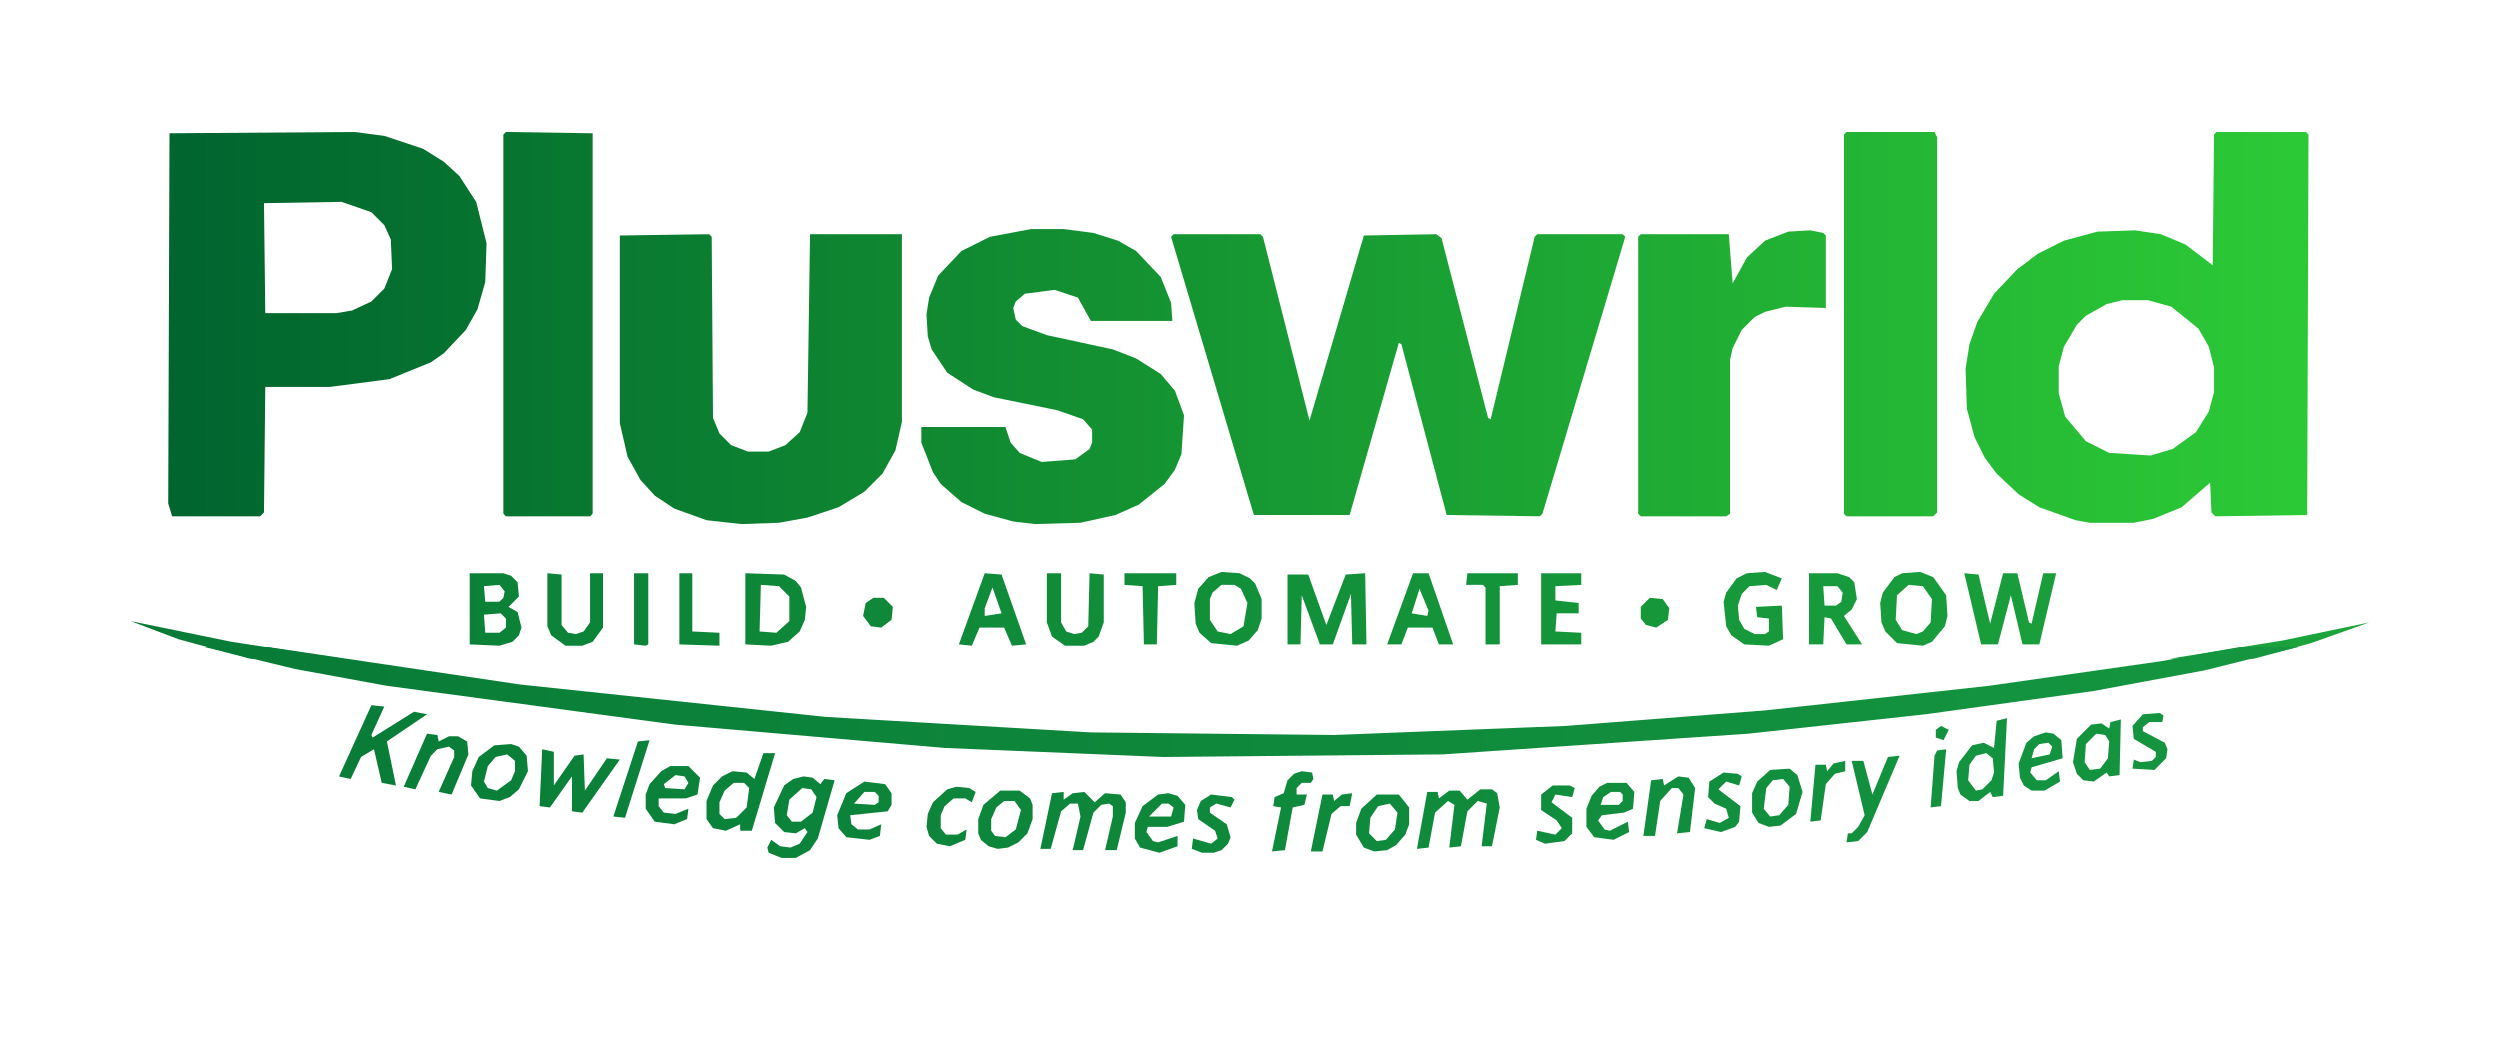
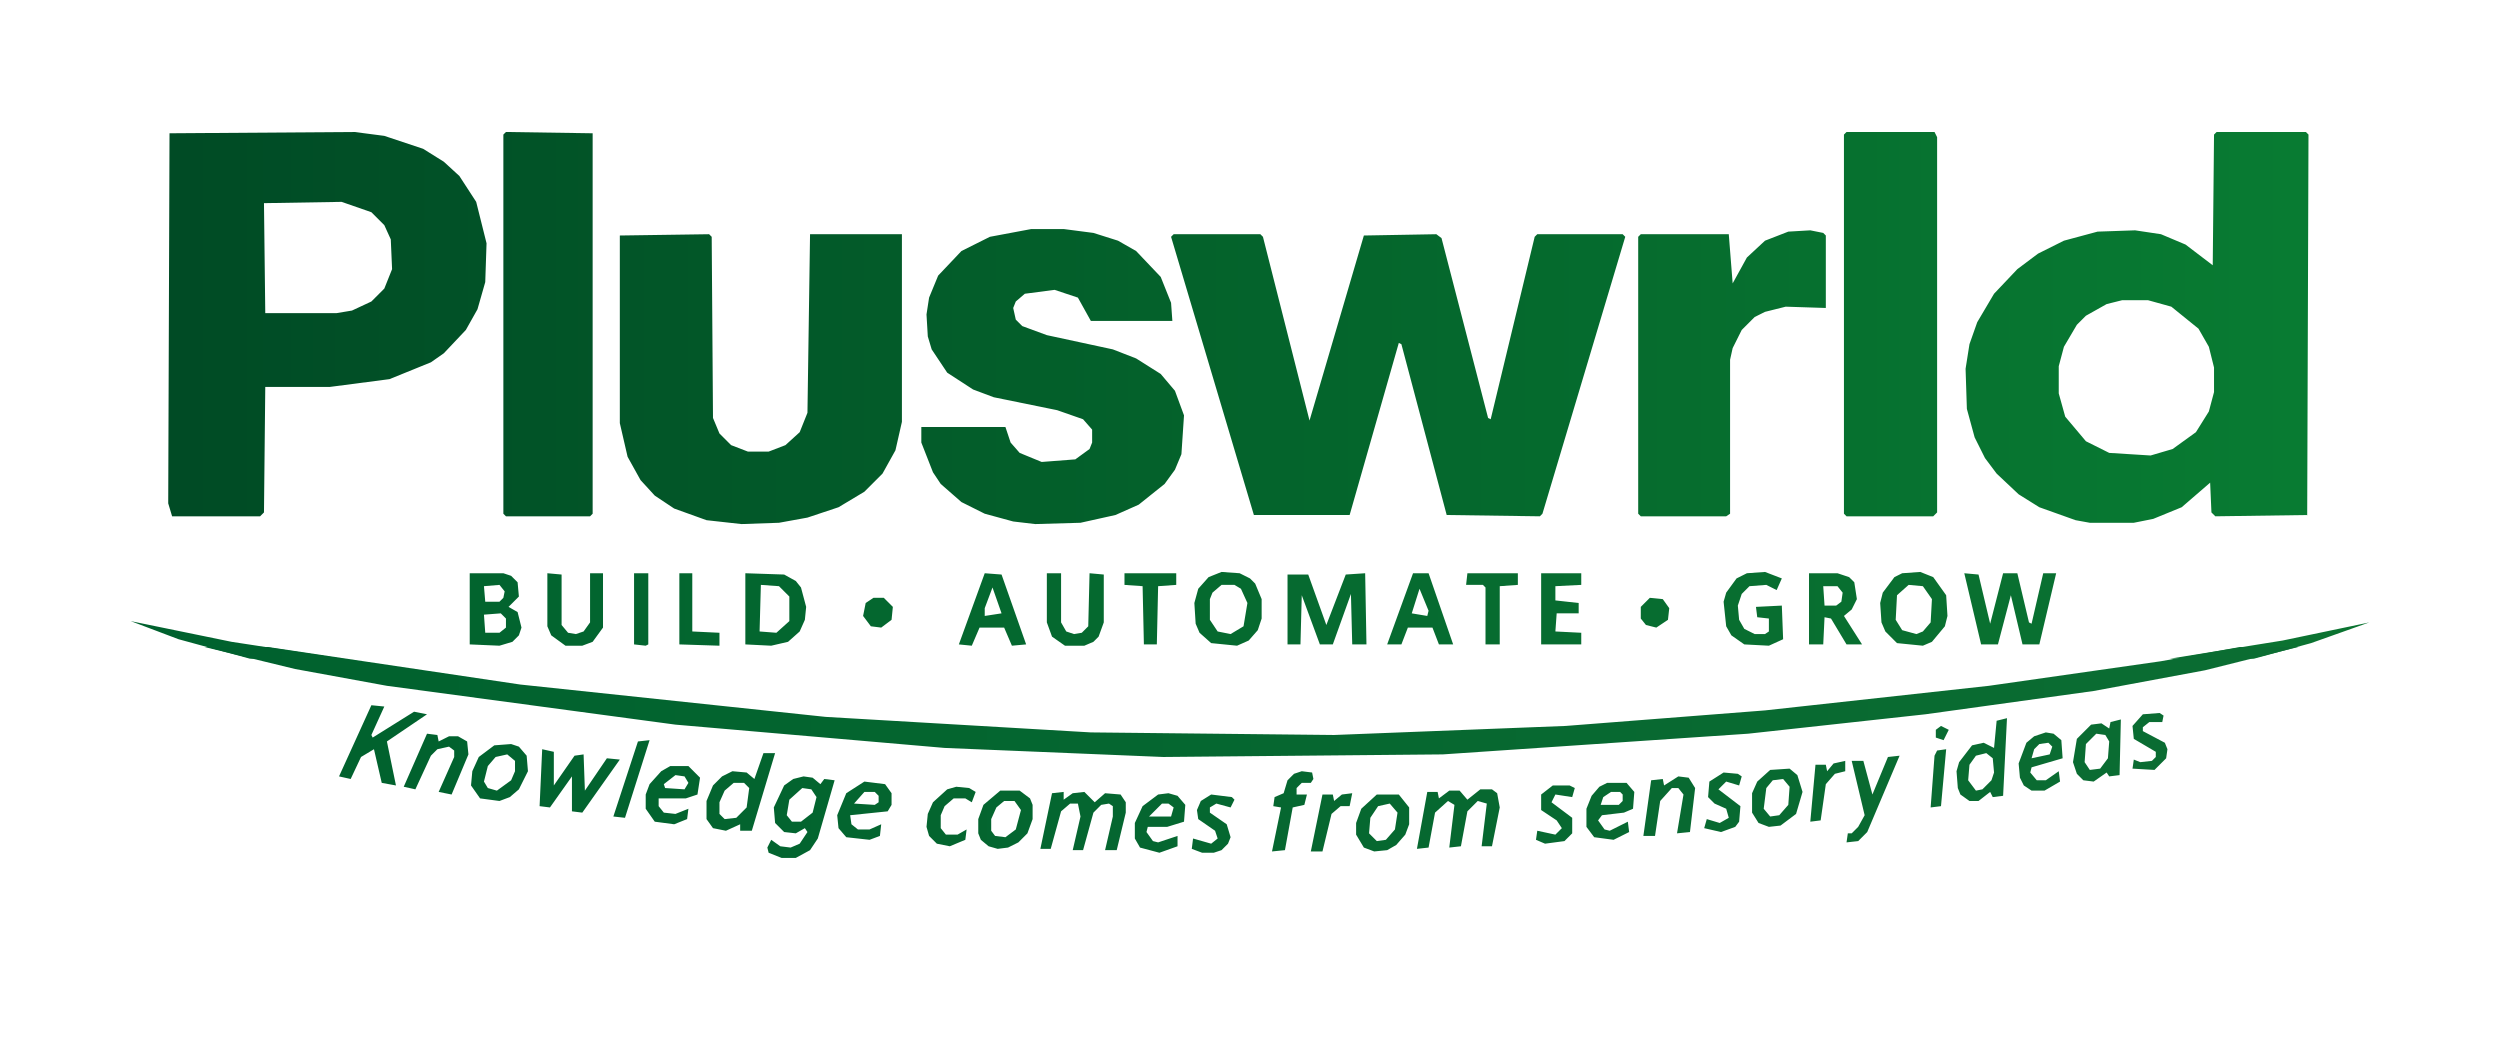
<svg xmlns="http://www.w3.org/2000/svg" width="1932" height="814" viewBox="0 0 1932 814" role="img" aria-labelledby="title desc" shape-rendering="geometricPrecision">
  <defs>
    <linearGradient id="word" x1="0" y1="0" x2="1" y2="0">
-       <stop offset="0" stop-color="#00652f" />
-       <stop offset="1" stop-color="#2cc936" />
+       <stop offset="0" stop-color="#004b25" />
+       <stop offset="1" stop-color="#087b32" />
    </linearGradient>
    <linearGradient id="mid" x1="0" y1="0" x2="1" y2="0">
-       <stop offset="0" stop-color="#087b37" />
-       <stop offset="1" stop-color="#1ca43c" />
+       <stop offset="0" stop-color="#00612e" />
+       <stop offset="1" stop-color="#0b7331" />
    </linearGradient>
    <linearGradient id="low" x1="0" y1="0" x2="1" y2="0">
-       <stop offset="0" stop-color="#087b37" />
-       <stop offset="1" stop-color="#159640" />
+       <stop offset="0" stop-color="#00612e" />
+       <stop offset="1" stop-color="#0b6d32" />
    </linearGradient>
  </defs>
  <path d="M 905,183 L 969,398 L 1043,398 L 1081,265 L 1083,266 L 1118,398 L 1190,399 L 1192,397 L 1256,183 L 1254,181 L 1188,181 L 1186,183 L 1152,324 L 1150,323 L 1114,184 L 1110,181 L 1054,182 L 1012,325 L 976,183 L 974,181 L 907,181 Z M 479,182 L 479,327 L 485,353 L 495,371 L 506,383 L 521,393 L 546,402 L 573,405 L 602,404 L 624,400 L 648,392 L 668,380 L 682,366 L 692,348 L 697,326 L 697,181 L 626,181 L 624,319 L 618,334 L 607,344 L 594,349 L 578,349 L 565,344 L 556,335 L 551,323 L 550,183 L 548,181 Z M 1409,180 L 1399,178 L 1382,179 L 1364,186 L 1350,199 L 1339,219 L 1336,181 L 1268,181 L 1266,183 L 1266,397 L 1268,399 L 1334,399 L 1337,397 L 1337,278 L 1339,269 L 1346,255 L 1356,245 L 1364,241 L 1380,237 L 1411,238 L 1411,182 Z M 765,183 L 743,194 L 725,213 L 718,230 L 716,243 L 717,260 L 720,270 L 732,288 L 752,301 L 768,307 L 817,317 L 837,324 L 844,332 L 844,342 L 842,347 L 831,355 L 805,357 L 788,350 L 781,342 L 777,330 L 712,330 L 712,342 L 721,365 L 727,374 L 743,388 L 761,397 L 783,403 L 800,405 L 835,404 L 862,398 L 880,390 L 900,374 L 908,363 L 913,351 L 915,321 L 908,302 L 897,289 L 878,277 L 860,270 L 809,259 L 790,252 L 785,247 L 783,238 L 785,233 L 792,227 L 815,224 L 833,230 L 843,248 L 906,248 L 905,234 L 897,214 L 878,194 L 864,186 L 845,180 L 822,177 L 797,177 Z M 1782,102 L 1713,102 L 1711,104 L 1710,205 L 1689,189 L 1670,181 L 1650,178 L 1621,179 L 1595,186 L 1575,196 L 1559,208 L 1541,227 L 1528,249 L 1522,266 L 1519,285 L 1520,316 L 1526,338 L 1534,354 L 1543,366 L 1560,382 L 1576,392 L 1604,402 L 1615,404 L 1649,404 L 1664,401 L 1686,392 L 1708,373 L 1709,396 L 1712,399 L 1783,398 L 1784,104 Z M 1628,235 L 1640,232 L 1660,232 L 1678,237 L 1699,254 L 1707,268 L 1711,284 L 1711,303 L 1707,318 L 1697,334 L 1679,347 L 1662,352 L 1630,350 L 1612,341 L 1596,322 L 1591,304 L 1591,283 L 1595,268 L 1605,251 L 1612,244 Z M 1427,102 L 1425,104 L 1425,397 L 1427,399 L 1494,399 L 1497,396 L 1497,106 L 1495,102 Z M 391,102 L 389,104 L 389,397 L 391,399 L 456,399 L 458,397 L 458,103 Z M 327,115 L 297,105 L 274,102 L 131,103 L 130,389 L 133,399 L 201,399 L 204,396 L 205,299 L 255,299 L 301,293 L 333,280 L 343,273 L 360,255 L 369,239 L 375,218 L 376,188 L 368,156 L 355,136 L 343,125 Z M 204,157 L 264,156 L 287,164 L 297,174 L 302,185 L 303,208 L 297,223 L 287,233 L 272,240 L 260,242 L 205,242 Z" fill="url(#word)" fill-rule="evenodd" />
  <path d="M 1831,481 L 1764,495 L 1677,509 L 1742,509 L 1786,497 Z M 101,480 L 138,494 L 193,509 L 264,509 L 179,496 Z M 1275,462 L 1268,469 L 1268,478 L 1272,483 L 1280,485 L 1289,479 L 1290,470 L 1285,463 Z M 675,462 L 669,466 L 667,476 L 673,484 L 681,485 L 689,479 L 690,469 L 683,462 Z M 1518,443 L 1531,498 L 1544,498 L 1554,460 L 1563,498 L 1576,498 L 1589,443 L 1579,443 L 1570,482 L 1568,481 L 1559,443 L 1548,443 L 1538,482 L 1529,444 Z M 1398,443 L 1398,498 L 1409,498 L 1410,477 L 1415,478 L 1427,498 L 1439,498 L 1425,476 L 1431,471 L 1435,463 L 1433,450 L 1429,446 L 1420,443 Z M 1409,453 L 1420,453 L 1424,458 L 1423,465 L 1419,468 L 1410,468 Z M 1191,443 L 1191,498 L 1222,498 L 1222,489 L 1202,488 L 1203,474 L 1220,474 L 1220,466 L 1202,464 L 1202,453 L 1222,452 L 1222,443 Z M 1134,443 L 1133,452 L 1146,452 L 1148,454 L 1148,498 L 1159,498 L 1159,453 L 1173,452 L 1173,443 Z M 1092,443 L 1072,498 L 1083,498 L 1088,485 L 1107,485 L 1112,498 L 1123,498 L 1104,443 Z M 1097,455 L 1104,472 L 1103,476 L 1091,474 Z M 995,444 L 995,498 L 1005,498 L 1006,460 L 1020,498 L 1030,498 L 1044,459 L 1045,498 L 1056,498 L 1055,443 L 1040,444 L 1025,483 L 1011,444 Z M 869,443 L 869,452 L 883,453 L 884,498 L 894,498 L 895,453 L 909,452 L 909,443 Z M 809,443 L 809,481 L 813,492 L 823,499 L 838,499 L 845,496 L 849,492 L 853,481 L 853,444 L 842,443 L 841,484 L 836,489 L 830,490 L 824,488 L 820,481 L 820,443 Z M 761,443 L 741,498 L 751,499 L 757,485 L 776,485 L 782,499 L 793,498 L 774,444 Z M 767,454 L 774,474 L 761,476 L 761,470 Z M 576,443 L 576,498 L 596,499 L 609,496 L 618,488 L 622,479 L 623,469 L 619,454 L 615,449 L 606,444 Z M 588,452 L 602,453 L 610,461 L 610,480 L 600,489 L 587,488 Z M 525,443 L 525,498 L 556,499 L 556,489 L 535,488 L 535,443 Z M 490,443 L 490,498 L 499,499 L 501,498 L 501,443 Z M 423,443 L 423,484 L 426,491 L 437,499 L 450,499 L 458,496 L 466,485 L 466,443 L 456,443 L 456,481 L 451,488 L 445,490 L 439,489 L 434,483 L 434,444 Z M 363,443 L 363,498 L 386,499 L 396,496 L 401,491 L 403,485 L 400,473 L 393,469 L 401,461 L 400,450 L 395,445 L 389,443 Z M 374,475 L 387,474 L 391,478 L 391,485 L 386,489 L 375,489 Z M 374,453 L 386,452 L 390,457 L 389,462 L 386,465 L 375,465 Z M 1470,443 L 1464,446 L 1455,458 L 1453,466 L 1454,481 L 1457,488 L 1466,497 L 1486,499 L 1493,496 L 1503,484 L 1505,476 L 1504,460 L 1494,446 L 1484,442 Z M 1475,452 L 1486,453 L 1493,463 L 1492,481 L 1486,488 L 1481,490 L 1470,487 L 1465,479 L 1466,460 Z M 1350,443 L 1342,447 L 1334,458 L 1332,465 L 1334,484 L 1338,491 L 1348,498 L 1367,499 L 1378,494 L 1377,468 L 1357,469 L 1358,477 L 1367,478 L 1367,488 L 1364,490 L 1356,490 L 1348,486 L 1344,479 L 1343,468 L 1346,459 L 1352,453 L 1365,452 L 1373,456 L 1377,447 L 1364,442 Z M 944,442 L 934,446 L 926,455 L 923,466 L 924,482 L 927,489 L 936,497 L 956,499 L 965,495 L 972,487 L 975,478 L 975,463 L 970,451 L 966,447 L 958,443 Z M 944,452 L 954,452 L 959,455 L 964,466 L 961,484 L 951,490 L 941,488 L 935,479 L 935,463 L 937,458 Z" fill="url(#mid)" fill-rule="evenodd" />
  <path d="M 952,616 L 936,614 L 928,619 L 925,626 L 926,633 L 939,642 L 941,648 L 936,652 L 922,648 L 921,656 L 929,659 L 938,659 L 944,657 L 949,652 L 951,647 L 948,637 L 935,628 L 935,624 L 940,621 L 951,624 L 954,618 Z M 1081,614 L 1064,614 L 1052,625 L 1048,636 L 1048,645 L 1054,655 L 1062,658 L 1072,657 L 1079,653 L 1086,645 L 1089,637 L 1089,624 Z M 1074,621 L 1080,628 L 1078,641 L 1071,649 L 1064,650 L 1058,644 L 1059,632 L 1065,623 Z M 1045,613 L 1037,614 L 1031,619 L 1030,614 L 1022,614 L 1013,658 L 1022,658 L 1029,629 L 1036,623 L 1043,623 Z M 910,615 L 903,613 L 895,614 L 883,623 L 877,636 L 877,648 L 881,655 L 896,659 L 910,654 L 910,646 L 895,651 L 891,650 L 886,643 L 887,639 L 902,639 L 915,635 L 916,622 Z M 907,624 L 905,631 L 888,631 L 898,621 L 903,621 Z M 813,613 L 804,656 L 812,656 L 820,627 L 827,621 L 833,621 L 835,631 L 829,657 L 837,657 L 845,628 L 851,622 L 857,621 L 860,623 L 860,631 L 854,657 L 863,657 L 870,628 L 870,620 L 866,614 L 854,613 L 846,620 L 838,612 L 829,613 L 822,618 L 822,612 Z M 1157,613 L 1153,610 L 1144,610 L 1134,618 L 1128,611 L 1120,611 L 1112,617 L 1111,612 L 1103,612 L 1095,656 L 1104,655 L 1109,628 L 1119,619 L 1124,622 L 1120,655 L 1129,654 L 1134,627 L 1142,619 L 1149,621 L 1145,654 L 1153,654 L 1159,624 Z M 788,611 L 773,611 L 760,622 L 756,633 L 756,644 L 758,649 L 764,654 L 771,656 L 779,655 L 787,651 L 794,644 L 798,633 L 798,622 L 796,617 Z M 784,619 L 789,626 L 785,641 L 777,647 L 769,646 L 766,642 L 766,633 L 770,624 L 776,619 Z M 749,609 L 739,608 L 732,610 L 721,620 L 717,629 L 716,639 L 718,646 L 724,652 L 734,654 L 746,649 L 747,641 L 740,645 L 731,645 L 727,640 L 727,630 L 730,623 L 737,617 L 746,617 L 751,620 L 754,612 Z M 1213,607 L 1200,607 L 1191,614 L 1191,626 L 1203,634 L 1207,640 L 1202,645 L 1188,642 L 1187,649 L 1194,652 L 1209,650 L 1215,644 L 1215,632 L 1199,620 L 1202,614 L 1215,616 L 1217,609 Z M 1257,605 L 1242,605 L 1236,608 L 1230,615 L 1226,625 L 1226,639 L 1232,647 L 1247,649 L 1259,643 L 1258,635 L 1244,642 L 1240,641 L 1235,634 L 1238,630 L 1255,628 L 1262,625 L 1263,612 Z M 1237,622 L 1239,616 L 1245,612 L 1252,612 L 1254,614 L 1254,619 L 1251,622 Z M 684,606 L 668,604 L 654,613 L 647,630 L 648,640 L 654,647 L 672,649 L 680,646 L 681,637 L 672,641 L 663,641 L 658,637 L 657,630 L 686,627 L 689,622 L 689,613 Z M 660,621 L 668,612 L 676,612 L 679,615 L 679,620 L 676,622 Z M 1305,601 L 1297,600 L 1286,607 L 1285,602 L 1276,603 L 1270,646 L 1279,646 L 1283,619 L 1292,609 L 1297,609 L 1301,614 L 1296,644 L 1306,643 L 1310,609 Z M 645,603 L 637,602 L 634,606 L 628,601 L 621,600 L 613,602 L 606,607 L 598,624 L 599,636 L 606,643 L 615,644 L 622,640 L 624,643 L 618,652 L 611,655 L 603,654 L 596,649 L 593,655 L 594,659 L 604,663 L 615,663 L 626,657 L 632,648 Z M 627,610 L 631,616 L 628,628 L 619,635 L 612,635 L 608,630 L 610,618 L 620,609 Z M 1343,598 L 1332,597 L 1321,604 L 1320,616 L 1325,621 L 1334,625 L 1336,632 L 1329,636 L 1319,633 L 1317,640 L 1330,643 L 1341,639 L 1344,635 L 1345,623 L 1328,610 L 1334,604 L 1344,607 L 1346,600 Z M 1014,597 L 1006,596 L 1000,598 L 995,603 L 992,613 L 985,616 L 984,623 L 990,624 L 983,658 L 993,657 L 999,624 L 1008,622 L 1010,614 L 1002,614 L 1002,609 L 1006,605 L 1013,605 L 1015,602 Z M 1383,594 L 1368,595 L 1358,604 L 1354,613 L 1354,628 L 1359,636 L 1367,639 L 1376,638 L 1388,629 L 1393,612 L 1389,599 Z M 1378,602 L 1383,608 L 1382,622 L 1375,630 L 1368,631 L 1363,625 L 1365,609 L 1370,603 Z M 532,592 L 518,592 L 511,596 L 502,606 L 499,614 L 499,625 L 506,635 L 521,637 L 531,633 L 532,625 L 522,629 L 513,628 L 509,623 L 509,617 L 530,617 L 539,614 L 541,601 Z M 513,606 L 522,599 L 529,600 L 532,605 L 529,610 L 514,609 Z M 1426,588 L 1417,590 L 1412,596 L 1411,591 L 1403,591 L 1399,635 L 1407,634 L 1411,606 L 1418,598 L 1426,596 Z M 1468,584 L 1459,585 L 1447,614 L 1440,588 L 1431,588 L 1441,630 L 1436,639 L 1431,644 L 1428,644 L 1427,651 L 1436,650 L 1443,643 Z M 599,582 L 590,582 L 583,602 L 577,597 L 566,596 L 558,600 L 551,607 L 546,619 L 546,633 L 551,640 L 561,642 L 572,637 L 572,642 L 581,642 Z M 575,605 L 579,609 L 577,624 L 569,632 L 560,633 L 556,629 L 556,620 L 560,611 L 567,605 Z M 1504,579 L 1497,580 L 1495,584 L 1492,624 L 1500,623 Z M 417,623 L 425,624 L 442,600 L 442,627 L 450,628 L 479,587 L 469,586 L 452,611 L 451,583 L 444,584 L 428,607 L 428,581 L 419,579 Z M 401,577 L 395,575 L 382,576 L 370,585 L 365,596 L 364,607 L 371,617 L 386,619 L 394,616 L 401,610 L 408,596 L 407,584 Z M 392,583 L 398,588 L 398,596 L 395,603 L 384,611 L 377,609 L 374,604 L 377,592 L 383,585 Z M 502,572 L 493,573 L 474,631 L 483,632 Z M 330,567 L 312,608 L 321,610 L 333,584 L 338,579 L 347,577 L 351,580 L 351,585 L 339,612 L 349,614 L 362,583 L 361,573 L 354,569 L 347,569 L 339,573 L 338,568 Z M 1587,567 L 1581,566 L 1572,569 L 1566,574 L 1560,590 L 1561,601 L 1564,607 L 1570,611 L 1580,611 L 1592,604 L 1591,596 L 1581,603 L 1574,603 L 1569,597 L 1570,593 L 1594,586 L 1593,572 Z M 1586,577 L 1584,583 L 1570,586 L 1572,579 L 1576,575 L 1583,574 Z M 1500,561 L 1496,564 L 1496,570 L 1502,572 L 1506,564 Z M 1639,556 L 1631,558 L 1630,563 L 1624,559 L 1616,560 L 1605,571 L 1602,589 L 1605,598 L 1610,603 L 1618,604 L 1628,597 L 1630,600 L 1638,599 Z M 1627,568 L 1630,573 L 1629,586 L 1623,594 L 1615,595 L 1611,589 L 1612,575 L 1620,567 Z M 1551,555 L 1543,557 L 1541,578 L 1533,574 L 1524,576 L 1514,589 L 1512,596 L 1513,609 L 1515,614 L 1522,619 L 1529,619 L 1538,612 L 1540,616 L 1548,615 Z M 1535,582 L 1540,586 L 1541,597 L 1539,603 L 1532,610 L 1527,611 L 1521,603 L 1522,591 L 1527,584 Z M 1669,551 L 1656,552 L 1648,561 L 1649,571 L 1666,581 L 1666,585 L 1663,588 L 1654,589 L 1649,587 L 1648,594 L 1665,595 L 1674,586 L 1675,579 L 1673,574 L 1656,565 L 1656,562 L 1661,558 L 1671,558 L 1672,553 Z M 287,545 L 262,600 L 271,602 L 279,585 L 289,579 L 295,605 L 306,607 L 299,573 L 330,552 L 320,550 L 288,570 L 287,568 L 297,546 Z M 158,500 L 228,517 L 299,530 L 522,560 L 730,578 L 899,585 L 1115,583 L 1351,567 L 1488,552 L 1618,534 L 1704,518 L 1776,500 L 1731,500 L 1670,511 L 1537,530 L 1364,549 L 1210,561 L 1031,568 L 843,566 L 638,554 L 402,529 L 207,500 Z" fill="url(#low)" fill-rule="evenodd" />
</svg>
